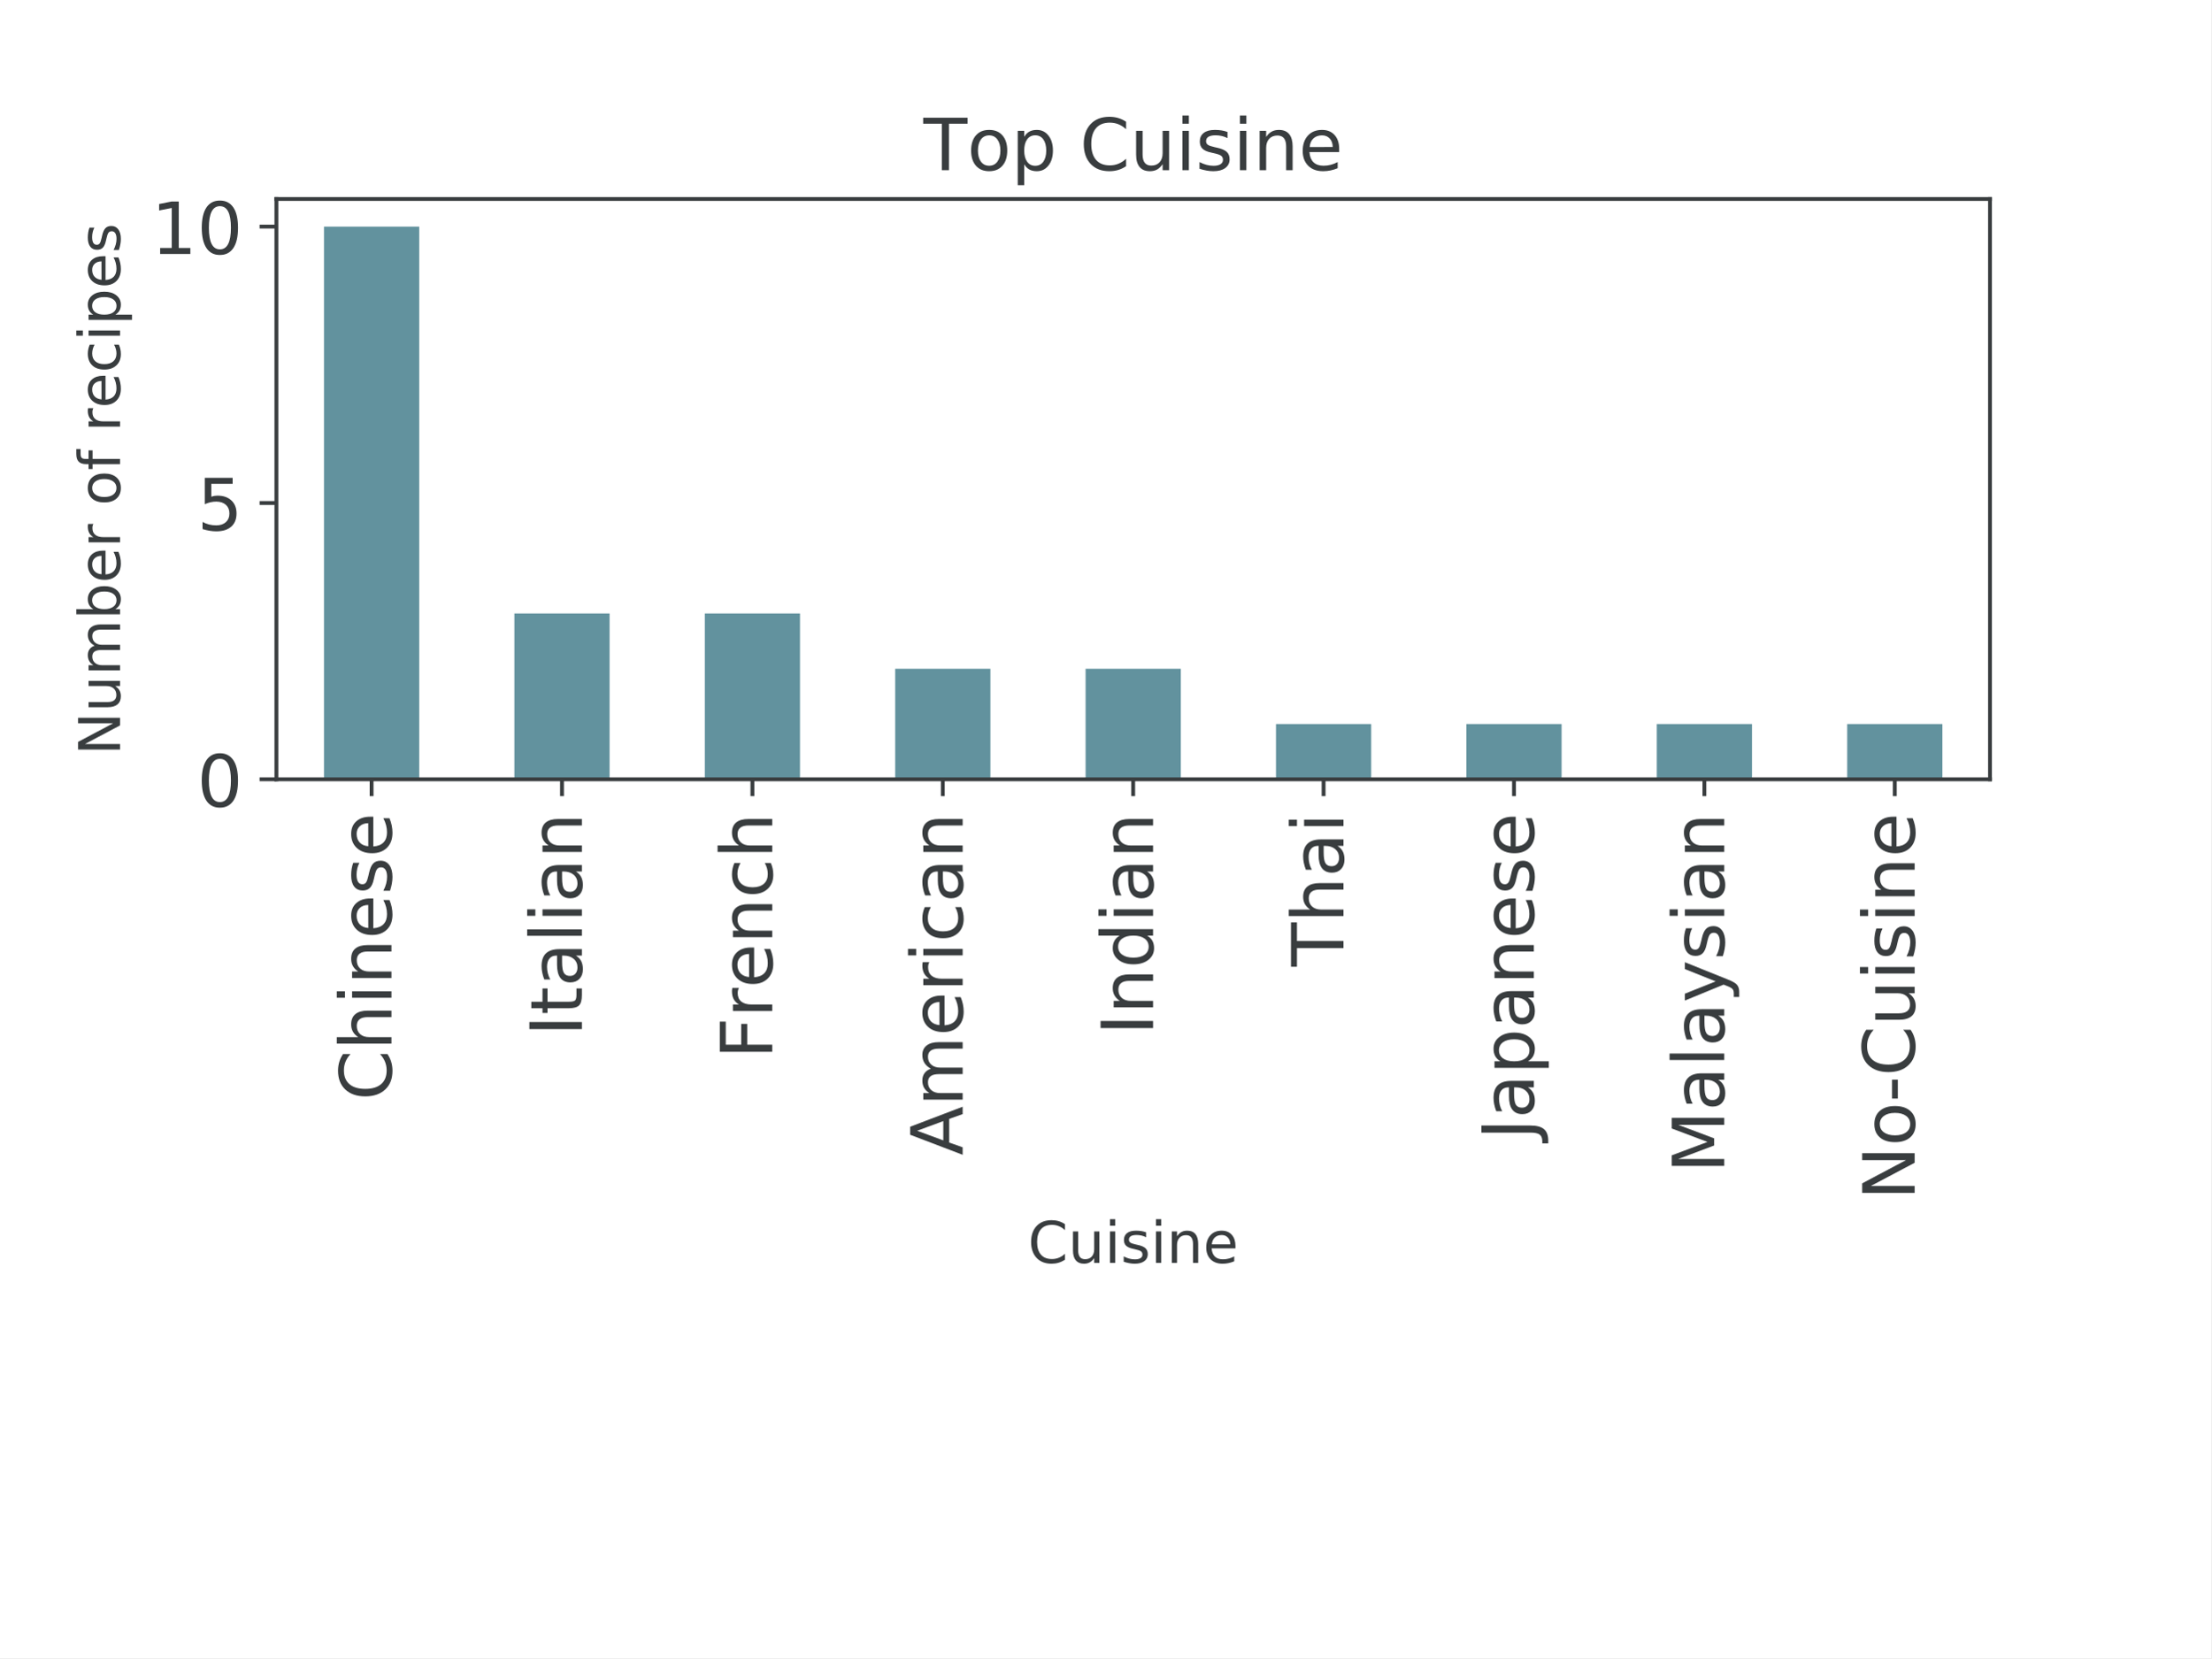
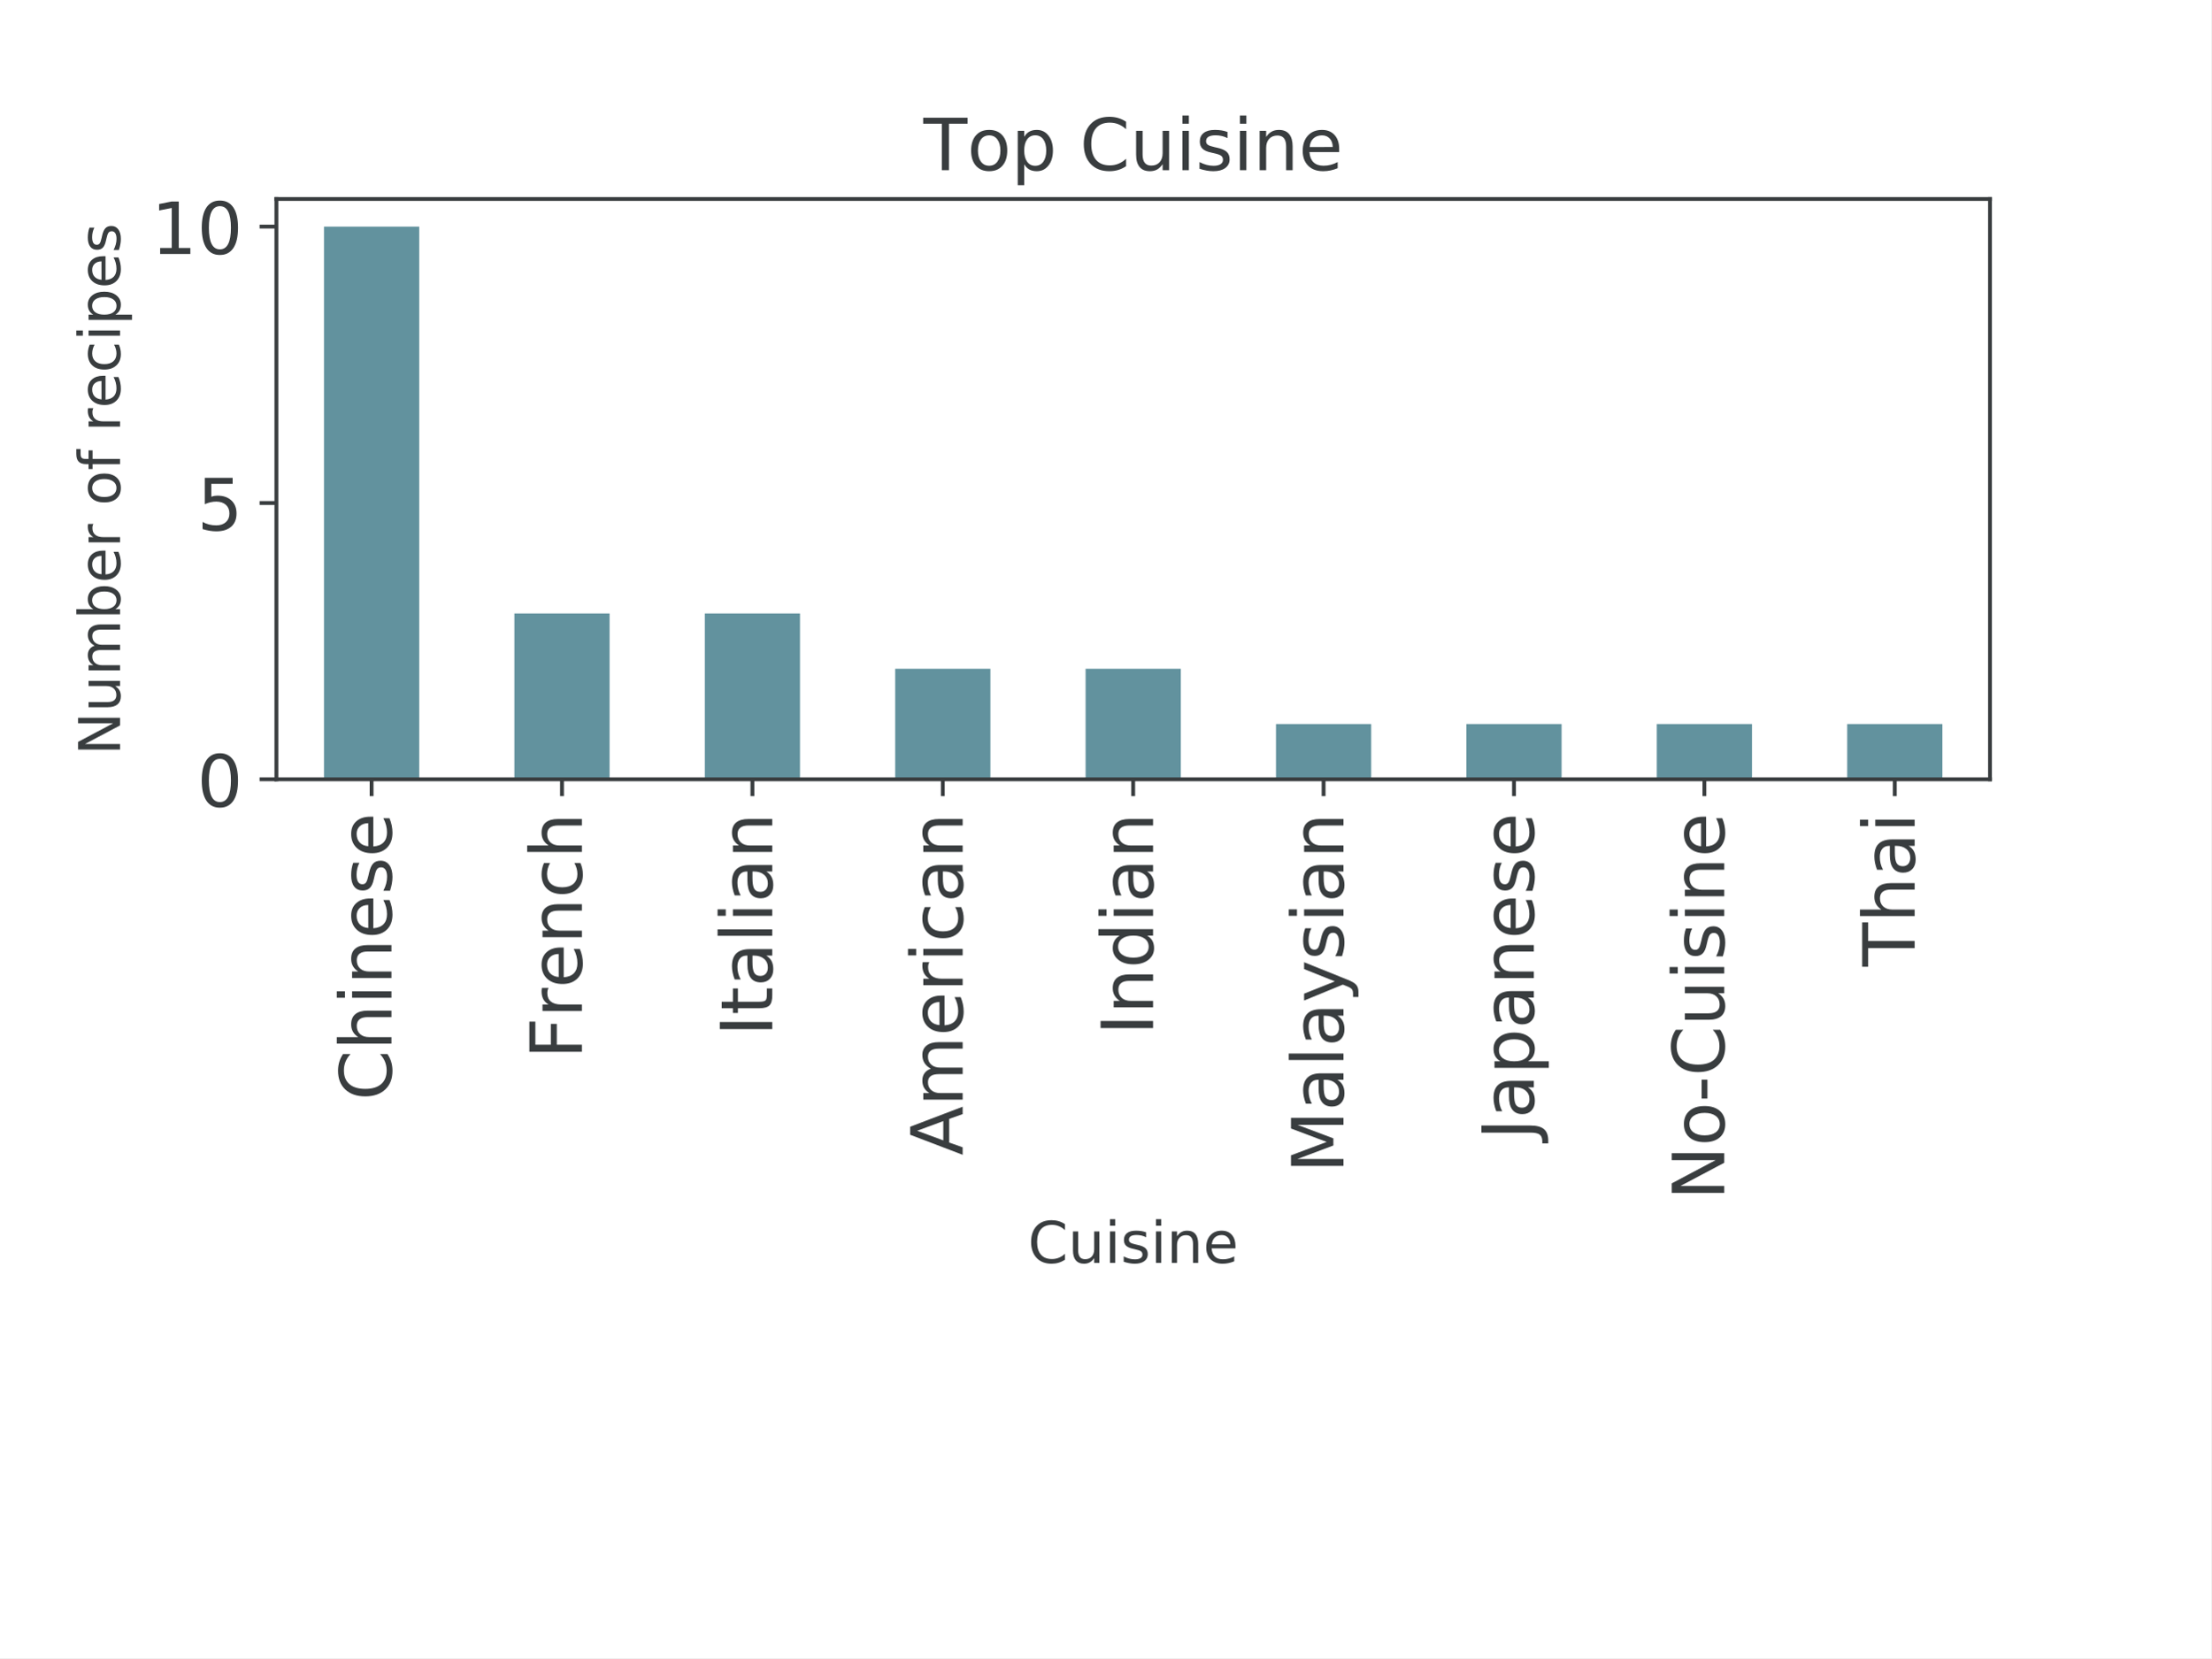
<svg xmlns="http://www.w3.org/2000/svg" xmlns:xlink="http://www.w3.org/1999/xlink" height="345.6pt" version="1.1" viewBox="0 0 460.8 345.6" width="460.8pt">
  <defs>
    <style type="text/css">
*{stroke-linecap:butt;stroke-linejoin:round;}
  </style>
  </defs>
  <g id="figure_1">
    <g id="patch_1">
      <path d="M 0 345.6  L 460.8 345.6  L 460.8 0  L 0 0  z " style="fill:#ffffff;" />
    </g>
    <g id="axes_1">
      <g id="patch_2">
        <path d="M 57.6 162.432  L 414.72 162.432  L 414.72 41.472  L 57.6 41.472  z " style="fill:#ffffff;" />
      </g>
      <g id="patch_3">
-         <path clip-path="url(#pba37430228)" d="M 67.52 162.432  L 87.36 162.432  L 87.36 47.232  L 67.52 47.232  z " style="fill:#62929e;" />
+         <path clip-path="url(#p6a3b2f9d4e)" d="M 67.52 162.432  L 87.36 162.432  L 87.36 47.232  L 67.52 47.232  z " style="fill:#62929e;" />
      </g>
      <g id="patch_4">
-         <path clip-path="url(#pba37430228)" d="M 107.2 162.432  L 127.04 162.432  L 127.04 127.872  L 107.2 127.872  z " style="fill:#62929e;" />
+         <path clip-path="url(#p6a3b2f9d4e)" d="M 107.2 162.432  L 127.04 162.432  L 127.04 127.872  L 107.2 127.872  z " style="fill:#62929e;" />
      </g>
      <g id="patch_5">
-         <path clip-path="url(#pba37430228)" d="M 146.88 162.432  L 166.72 162.432  L 166.72 127.872  L 146.88 127.872  z " style="fill:#62929e;" />
+         <path clip-path="url(#p6a3b2f9d4e)" d="M 146.88 162.432  L 166.72 162.432  L 166.72 127.872  L 146.88 127.872  z " style="fill:#62929e;" />
      </g>
      <g id="patch_6">
-         <path clip-path="url(#pba37430228)" d="M 186.56 162.432  L 206.4 162.432  L 206.4 139.392  L 186.56 139.392  z " style="fill:#62929e;" />
+         <path clip-path="url(#p6a3b2f9d4e)" d="M 186.56 162.432  L 206.4 162.432  L 206.4 139.392  L 186.56 139.392  z " style="fill:#62929e;" />
      </g>
      <g id="patch_7">
-         <path clip-path="url(#pba37430228)" d="M 226.24 162.432  L 246.08 162.432  L 246.08 139.392  L 226.24 139.392  z " style="fill:#62929e;" />
+         <path clip-path="url(#p6a3b2f9d4e)" d="M 226.24 162.432  L 246.08 162.432  L 246.08 139.392  L 226.24 139.392  z " style="fill:#62929e;" />
      </g>
      <g id="patch_8">
-         <path clip-path="url(#pba37430228)" d="M 265.92 162.432  L 285.76 162.432  L 285.76 150.912  L 265.92 150.912  z " style="fill:#62929e;" />
+         <path clip-path="url(#p6a3b2f9d4e)" d="M 265.92 162.432  L 285.76 162.432  L 285.76 150.912  L 265.92 150.912  z " style="fill:#62929e;" />
      </g>
      <g id="patch_9">
-         <path clip-path="url(#pba37430228)" d="M 305.6 162.432  L 325.44 162.432  L 325.44 150.912  L 305.6 150.912  z " style="fill:#62929e;" />
+         <path clip-path="url(#p6a3b2f9d4e)" d="M 305.6 162.432  L 325.44 162.432  L 325.44 150.912  L 305.6 150.912  z " style="fill:#62929e;" />
      </g>
      <g id="patch_10">
-         <path clip-path="url(#pba37430228)" d="M 345.28 162.432  L 365.12 162.432  L 365.12 150.912  L 345.28 150.912  z " style="fill:#62929e;" />
+         <path clip-path="url(#p6a3b2f9d4e)" d="M 345.28 162.432  L 365.12 162.432  L 365.12 150.912  L 345.28 150.912  z " style="fill:#62929e;" />
      </g>
      <g id="patch_11">
-         <path clip-path="url(#pba37430228)" d="M 384.96 162.432  L 404.8 162.432  L 404.8 150.912  L 384.96 150.912  z " style="fill:#62929e;" />
+         <path clip-path="url(#p6a3b2f9d4e)" d="M 384.96 162.432  L 404.8 162.432  L 404.8 150.912  L 384.96 150.912  z " style="fill:#62929e;" />
      </g>
      <g id="matplotlib.axis_1">
        <g id="xtick_1">
          <g id="line2d_1">
            <defs>
-               <path d="M 0 0  L 0 3.5  " id="m6c212f9f30" style="stroke:#393d3f;stroke-width:0.8;" />
-             </defs>
-             <g>
-               <use style="fill:#393d3f;stroke:#393d3f;stroke-width:0.8;" x="77.44" xlink:href="#m6c212f9f30" y="162.432" />
+               <path d="M 0 0  L 0 3.5  " id="mdea2ab1d12" style="stroke:#393d3f;stroke-width:0.8;" />
+             </defs>
+             <g>
+               <use style="fill:#393d3f;stroke:#393d3f;stroke-width:0.8;" x="77.44" xlink:href="#mdea2ab1d12" y="162.432" />
            </g>
          </g>
          <g id="text_1">
            <defs>
              <path d="M 64.406 67.281  L 64.406 56.891  Q 59.422 61.531 53.781 63.812  Q 48.141 66.109 41.797 66.109  Q 29.297 66.109 22.656 58.469  Q 16.016 50.828 16.016 36.375  Q 16.016 21.969 22.656 14.328  Q 29.297 6.688 41.797 6.688  Q 48.141 6.688 53.781 8.984  Q 59.422 11.281 64.406 15.922  L 64.406 5.609  Q 59.234 2.094 53.438 0.328  Q 47.656 -1.422 41.219 -1.422  Q 24.656 -1.422 15.125 8.703  Q 5.609 18.844 5.609 36.375  Q 5.609 53.953 15.125 64.078  Q 24.656 74.219 41.219 74.219  Q 47.75 74.219 53.531 72.484  Q 59.328 70.75 64.406 67.281  z " id="DejaVuSans-67" />
              <path d="M 54.891 33.016  L 54.891 0  L 45.906 0  L 45.906 32.719  Q 45.906 40.484 42.875 44.328  Q 39.844 48.188 33.797 48.188  Q 26.516 48.188 22.312 43.547  Q 18.109 38.922 18.109 30.906  L 18.109 0  L 9.078 0  L 9.078 75.984  L 18.109 75.984  L 18.109 46.188  Q 21.344 51.125 25.703 53.562  Q 30.078 56 35.797 56  Q 45.219 56 50.047 50.172  Q 54.891 44.344 54.891 33.016  z " id="DejaVuSans-104" />
              <path d="M 9.422 54.688  L 18.406 54.688  L 18.406 0  L 9.422 0  z M 9.422 75.984  L 18.406 75.984  L 18.406 64.594  L 9.422 64.594  z " id="DejaVuSans-105" />
              <path d="M 54.891 33.016  L 54.891 0  L 45.906 0  L 45.906 32.719  Q 45.906 40.484 42.875 44.328  Q 39.844 48.188 33.797 48.188  Q 26.516 48.188 22.312 43.547  Q 18.109 38.922 18.109 30.906  L 18.109 0  L 9.078 0  L 9.078 54.688  L 18.109 54.688  L 18.109 46.188  Q 21.344 51.125 25.703 53.562  Q 30.078 56 35.797 56  Q 45.219 56 50.047 50.172  Q 54.891 44.344 54.891 33.016  z " id="DejaVuSans-110" />
              <path d="M 56.203 29.594  L 56.203 25.203  L 14.891 25.203  Q 15.484 15.922 20.484 11.062  Q 25.484 6.203 34.422 6.203  Q 39.594 6.203 44.453 7.469  Q 49.312 8.734 54.109 11.281  L 54.109 2.781  Q 49.266 0.734 44.188 -0.344  Q 39.109 -1.422 33.891 -1.422  Q 20.797 -1.422 13.156 6.188  Q 5.516 13.812 5.516 26.812  Q 5.516 40.234 12.766 48.109  Q 20.016 56 32.328 56  Q 43.359 56 49.781 48.891  Q 56.203 41.797 56.203 29.594  z M 47.219 32.234  Q 47.125 39.594 43.094 43.984  Q 39.062 48.391 32.422 48.391  Q 24.906 48.391 20.391 44.141  Q 15.875 39.891 15.188 32.172  z " id="DejaVuSans-101" />
              <path d="M 44.281 53.078  L 44.281 44.578  Q 40.484 46.531 36.375 47.5  Q 32.281 48.484 27.875 48.484  Q 21.188 48.484 17.844 46.438  Q 14.5 44.391 14.5 40.281  Q 14.5 37.156 16.891 35.375  Q 19.281 33.594 26.516 31.984  L 29.594 31.297  Q 39.156 29.25 43.188 25.516  Q 47.219 21.781 47.219 15.094  Q 47.219 7.469 41.188 3.016  Q 35.156 -1.422 24.609 -1.422  Q 20.219 -1.422 15.453 -0.562  Q 10.688 0.297 5.422 2  L 5.422 11.281  Q 10.406 8.688 15.234 7.391  Q 20.062 6.109 24.812 6.109  Q 31.156 6.109 34.562 8.281  Q 37.984 10.453 37.984 14.406  Q 37.984 18.062 35.516 20.016  Q 33.062 21.969 24.703 23.781  L 21.578 24.516  Q 13.234 26.266 9.516 29.906  Q 5.812 33.547 5.812 39.891  Q 5.812 47.609 11.281 51.797  Q 16.75 56 26.812 56  Q 31.781 56 36.172 55.266  Q 40.578 54.547 44.281 53.078  z " id="DejaVuSans-115" />
            </defs>
            <g style="fill:#393d3f;" transform="translate(81.57906 229.3593)rotate(-90)scale(0.15 -0.15)">
              <use xlink:href="#DejaVuSans-67" />
              <use x="69.824" xlink:href="#DejaVuSans-104" />
              <use x="133.203" xlink:href="#DejaVuSans-105" />
              <use x="160.986" xlink:href="#DejaVuSans-110" />
              <use x="224.365" xlink:href="#DejaVuSans-101" />
              <use x="285.889" xlink:href="#DejaVuSans-115" />
              <use x="337.988" xlink:href="#DejaVuSans-101" />
            </g>
          </g>
        </g>
        <g id="xtick_2">
          <g id="line2d_2">
            <g>
-               <use style="fill:#393d3f;stroke:#393d3f;stroke-width:0.8;" x="117.12" xlink:href="#m6c212f9f30" y="162.432" />
+               <use style="fill:#393d3f;stroke:#393d3f;stroke-width:0.8;" x="117.12" xlink:href="#mdea2ab1d12" y="162.432" />
            </g>
          </g>
          <g id="text_2">
+             <defs>
+               <path d="M 9.812 72.906  L 51.703 72.906  L 51.703 64.594  L 19.672 64.594  L 19.672 43.109  L 48.578 43.109  L 48.578 34.812  L 19.672 34.812  L 19.672 0  L 9.812 0  z " id="DejaVuSans-70" />
+               <path d="M 41.109 46.297  Q 39.594 47.172 37.812 47.578  Q 36.031 48 33.891 48  Q 26.266 48 22.188 43.047  Q 18.109 38.094 18.109 28.812  L 18.109 0  L 9.078 0  L 9.078 54.688  L 18.109 54.688  L 18.109 46.188  Q 20.953 51.172 25.484 53.578  Q 30.031 56 36.531 56  Q 37.453 56 38.578 55.875  Q 39.703 55.766 41.062 55.516  z " id="DejaVuSans-114" />
+               <path d="M 48.781 52.594  L 48.781 44.188  Q 44.969 46.297 41.141 47.344  Q 37.312 48.391 33.406 48.391  Q 24.656 48.391 19.812 42.844  Q 14.984 37.312 14.984 27.297  Q 14.984 17.281 19.812 11.734  Q 24.656 6.203 33.406 6.203  Q 37.312 6.203 41.141 7.25  Q 44.969 8.297 48.781 10.406  L 48.781 2.094  Q 45.016 0.344 40.984 -0.531  Q 36.969 -1.422 32.422 -1.422  Q 20.062 -1.422 12.781 6.344  Q 5.516 14.109 5.516 27.297  Q 5.516 40.672 12.859 48.328  Q 20.219 56 33.016 56  Q 37.156 56 41.109 55.141  Q 45.062 54.297 48.781 52.594  z " id="DejaVuSans-99" />
+             </defs>
+             <g style="fill:#393d3f;" transform="translate(121.2591 220.6945)rotate(-90)scale(0.15 -0.15)">
+               <use xlink:href="#DejaVuSans-70" />
+               <use x="57.41" xlink:href="#DejaVuSans-114" />
+               <use x="98.492" xlink:href="#DejaVuSans-101" />
+               <use x="160.016" xlink:href="#DejaVuSans-110" />
+               <use x="223.395" xlink:href="#DejaVuSans-99" />
+               <use x="278.375" xlink:href="#DejaVuSans-104" />
+             </g>
+           </g>
+         </g>
+         <g id="xtick_3">
+           <g id="line2d_3">
+             <g>
+               <use style="fill:#393d3f;stroke:#393d3f;stroke-width:0.8;" x="156.8" xlink:href="#mdea2ab1d12" y="162.432" />
+             </g>
+           </g>
+           <g id="text_3">
            <defs>
              <path d="M 9.812 72.906  L 19.672 72.906  L 19.672 0  L 9.812 0  z " id="DejaVuSans-73" />
              <path d="M 18.312 70.219  L 18.312 54.688  L 36.812 54.688  L 36.812 47.703  L 18.312 47.703  L 18.312 18.016  Q 18.312 11.328 20.141 9.422  Q 21.969 7.516 27.594 7.516  L 36.812 7.516  L 36.812 0  L 27.594 0  Q 17.188 0 13.234 3.875  Q 9.281 7.766 9.281 18.016  L 9.281 47.703  L 2.688 47.703  L 2.688 54.688  L 9.281 54.688  L 9.281 70.219  z " id="DejaVuSans-116" />
              <path d="M 34.281 27.484  Q 23.391 27.484 19.188 25  Q 14.984 22.516 14.984 16.5  Q 14.984 11.719 18.141 8.906  Q 21.297 6.109 26.703 6.109  Q 34.188 6.109 38.703 11.406  Q 43.219 16.703 43.219 25.484  L 43.219 27.484  z M 52.203 31.203  L 52.203 0  L 43.219 0  L 43.219 8.297  Q 40.141 3.328 35.547 0.953  Q 30.953 -1.422 24.312 -1.422  Q 15.922 -1.422 10.953 3.297  Q 6 8.016 6 15.922  Q 6 25.141 12.172 29.828  Q 18.359 34.516 30.609 34.516  L 43.219 34.516  L 43.219 35.406  Q 43.219 41.609 39.141 45  Q 35.062 48.391 27.688 48.391  Q 23 48.391 18.547 47.266  Q 14.109 46.141 10.016 43.891  L 10.016 52.203  Q 14.938 54.109 19.578 55.047  Q 24.219 56 28.609 56  Q 40.484 56 46.344 49.844  Q 52.203 43.703 52.203 31.203  z " id="DejaVuSans-97" />
              <path d="M 9.422 75.984  L 18.406 75.984  L 18.406 0  L 9.422 0  z " id="DejaVuSans-108" />
            </defs>
-             <g style="fill:#393d3f;" transform="translate(121.2591 215.9625)rotate(-90)scale(0.15 -0.15)">
+             <g style="fill:#393d3f;" transform="translate(160.9391 215.9625)rotate(-90)scale(0.15 -0.15)">
              <use xlink:href="#DejaVuSans-73" />
              <use x="29.492" xlink:href="#DejaVuSans-116" />
              <use x="68.701" xlink:href="#DejaVuSans-97" />
              <use x="129.98" xlink:href="#DejaVuSans-108" />
              <use x="157.764" xlink:href="#DejaVuSans-105" />
              <use x="185.547" xlink:href="#DejaVuSans-97" />
              <use x="246.826" xlink:href="#DejaVuSans-110" />
            </g>
          </g>
        </g>
-         <g id="xtick_3">
-           <g id="line2d_3">
-             <g>
-               <use style="fill:#393d3f;stroke:#393d3f;stroke-width:0.8;" x="156.8" xlink:href="#m6c212f9f30" y="162.432" />
-             </g>
-           </g>
-           <g id="text_3">
-             <defs>
-               <path d="M 9.812 72.906  L 51.703 72.906  L 51.703 64.594  L 19.672 64.594  L 19.672 43.109  L 48.578 43.109  L 48.578 34.812  L 19.672 34.812  L 19.672 0  L 9.812 0  z " id="DejaVuSans-70" />
-               <path d="M 41.109 46.297  Q 39.594 47.172 37.812 47.578  Q 36.031 48 33.891 48  Q 26.266 48 22.188 43.047  Q 18.109 38.094 18.109 28.812  L 18.109 0  L 9.078 0  L 9.078 54.688  L 18.109 54.688  L 18.109 46.188  Q 20.953 51.172 25.484 53.578  Q 30.031 56 36.531 56  Q 37.453 56 38.578 55.875  Q 39.703 55.766 41.062 55.516  z " id="DejaVuSans-114" />
-               <path d="M 48.781 52.594  L 48.781 44.188  Q 44.969 46.297 41.141 47.344  Q 37.312 48.391 33.406 48.391  Q 24.656 48.391 19.812 42.844  Q 14.984 37.312 14.984 27.297  Q 14.984 17.281 19.812 11.734  Q 24.656 6.203 33.406 6.203  Q 37.312 6.203 41.141 7.25  Q 44.969 8.297 48.781 10.406  L 48.781 2.094  Q 45.016 0.344 40.984 -0.531  Q 36.969 -1.422 32.422 -1.422  Q 20.062 -1.422 12.781 6.344  Q 5.516 14.109 5.516 27.297  Q 5.516 40.672 12.859 48.328  Q 20.219 56 33.016 56  Q 37.156 56 41.109 55.141  Q 45.062 54.297 48.781 52.594  z " id="DejaVuSans-99" />
-             </defs>
-             <g style="fill:#393d3f;" transform="translate(160.9391 220.6945)rotate(-90)scale(0.15 -0.15)">
-               <use xlink:href="#DejaVuSans-70" />
-               <use x="57.41" xlink:href="#DejaVuSans-114" />
-               <use x="98.492" xlink:href="#DejaVuSans-101" />
-               <use x="160.016" xlink:href="#DejaVuSans-110" />
-               <use x="223.395" xlink:href="#DejaVuSans-99" />
-               <use x="278.375" xlink:href="#DejaVuSans-104" />
-             </g>
-           </g>
-         </g>
        <g id="xtick_4">
          <g id="line2d_4">
            <g>
-               <use style="fill:#393d3f;stroke:#393d3f;stroke-width:0.8;" x="196.48" xlink:href="#m6c212f9f30" y="162.432" />
+               <use style="fill:#393d3f;stroke:#393d3f;stroke-width:0.8;" x="196.48" xlink:href="#mdea2ab1d12" y="162.432" />
            </g>
          </g>
          <g id="text_4">
            <defs>
              <path d="M 34.188 63.188  L 20.797 26.906  L 47.609 26.906  z M 28.609 72.906  L 39.797 72.906  L 67.578 0  L 57.328 0  L 50.688 18.703  L 17.828 18.703  L 11.188 0  L 0.781 0  z " id="DejaVuSans-65" />
              <path d="M 52 44.188  Q 55.375 50.25 60.062 53.125  Q 64.75 56 71.094 56  Q 79.641 56 84.281 50.016  Q 88.922 44.047 88.922 33.016  L 88.922 0  L 79.891 0  L 79.891 32.719  Q 79.891 40.578 77.094 44.375  Q 74.312 48.188 68.609 48.188  Q 61.625 48.188 57.562 43.547  Q 53.516 38.922 53.516 30.906  L 53.516 0  L 44.484 0  L 44.484 32.719  Q 44.484 40.625 41.703 44.406  Q 38.922 48.188 33.109 48.188  Q 26.219 48.188 22.156 43.531  Q 18.109 38.875 18.109 30.906  L 18.109 0  L 9.078 0  L 9.078 54.688  L 18.109 54.688  L 18.109 46.188  Q 21.188 51.219 25.484 53.609  Q 29.781 56 35.688 56  Q 41.656 56 45.828 52.969  Q 50 49.953 52 44.188  z " id="DejaVuSans-109" />
            </defs>
            <g style="fill:#393d3f;" transform="translate(200.6191 240.8133)rotate(-90)scale(0.15 -0.15)">
              <use xlink:href="#DejaVuSans-65" />
              <use x="68.408" xlink:href="#DejaVuSans-109" />
              <use x="165.82" xlink:href="#DejaVuSans-101" />
              <use x="227.344" xlink:href="#DejaVuSans-114" />
              <use x="268.457" xlink:href="#DejaVuSans-105" />
              <use x="296.24" xlink:href="#DejaVuSans-99" />
              <use x="351.221" xlink:href="#DejaVuSans-97" />
              <use x="412.5" xlink:href="#DejaVuSans-110" />
            </g>
          </g>
        </g>
        <g id="xtick_5">
          <g id="line2d_5">
            <g>
-               <use style="fill:#393d3f;stroke:#393d3f;stroke-width:0.8;" x="236.16" xlink:href="#m6c212f9f30" y="162.432" />
+               <use style="fill:#393d3f;stroke:#393d3f;stroke-width:0.8;" x="236.16" xlink:href="#mdea2ab1d12" y="162.432" />
            </g>
          </g>
          <g id="text_5">
            <defs>
              <path d="M 45.406 46.391  L 45.406 75.984  L 54.391 75.984  L 54.391 0  L 45.406 0  L 45.406 8.203  Q 42.578 3.328 38.25 0.953  Q 33.938 -1.422 27.875 -1.422  Q 17.969 -1.422 11.734 6.484  Q 5.516 14.406 5.516 27.297  Q 5.516 40.188 11.734 48.094  Q 17.969 56 27.875 56  Q 33.938 56 38.25 53.625  Q 42.578 51.266 45.406 46.391  z M 14.797 27.297  Q 14.797 17.391 18.875 11.75  Q 22.953 6.109 30.078 6.109  Q 37.203 6.109 41.297 11.75  Q 45.406 17.391 45.406 27.297  Q 45.406 37.203 41.297 42.844  Q 37.203 48.484 30.078 48.484  Q 22.953 48.484 18.875 42.844  Q 14.797 37.203 14.797 27.297  z " id="DejaVuSans-100" />
            </defs>
            <g style="fill:#393d3f;" transform="translate(240.2991 215.7515)rotate(-90)scale(0.15 -0.15)">
              <use xlink:href="#DejaVuSans-73" />
              <use x="29.492" xlink:href="#DejaVuSans-110" />
              <use x="92.871" xlink:href="#DejaVuSans-100" />
              <use x="156.348" xlink:href="#DejaVuSans-105" />
              <use x="184.131" xlink:href="#DejaVuSans-97" />
              <use x="245.41" xlink:href="#DejaVuSans-110" />
            </g>
          </g>
        </g>
        <g id="xtick_6">
          <g id="line2d_6">
            <g>
-               <use style="fill:#393d3f;stroke:#393d3f;stroke-width:0.8;" x="275.84" xlink:href="#m6c212f9f30" y="162.432" />
+               <use style="fill:#393d3f;stroke:#393d3f;stroke-width:0.8;" x="275.84" xlink:href="#mdea2ab1d12" y="162.432" />
            </g>
          </g>
          <g id="text_6">
            <defs>
-               <path d="M -0.297 72.906  L 61.375 72.906  L 61.375 64.594  L 35.5 64.594  L 35.5 0  L 25.594 0  L 25.594 64.594  L -0.297 64.594  z " id="DejaVuSans-84" />
-             </defs>
-             <g style="fill:#393d3f;" transform="translate(279.9791 201.4593)rotate(-90)scale(0.15 -0.15)">
-               <use xlink:href="#DejaVuSans-84" />
-               <use x="61.084" xlink:href="#DejaVuSans-104" />
-               <use x="124.463" xlink:href="#DejaVuSans-97" />
-               <use x="185.742" xlink:href="#DejaVuSans-105" />
+               <path d="M 9.812 72.906  L 24.516 72.906  L 43.109 23.297  L 61.812 72.906  L 76.516 72.906  L 76.516 0  L 66.891 0  L 66.891 64.016  L 48.094 14.016  L 38.188 14.016  L 19.391 64.016  L 19.391 0  L 9.812 0  z " id="DejaVuSans-77" />
+               <path d="M 32.172 -5.078  Q 28.375 -14.844 24.75 -17.812  Q 21.141 -20.797 15.094 -20.797  L 7.906 -20.797  L 7.906 -13.281  L 13.188 -13.281  Q 16.891 -13.281 18.938 -11.516  Q 21 -9.766 23.484 -3.219  L 25.094 0.875  L 2.984 54.688  L 12.5 54.688  L 29.594 11.922  L 46.688 54.688  L 56.203 54.688  z " id="DejaVuSans-121" />
+             </defs>
+             <g style="fill:#393d3f;" transform="translate(279.9791 244.4836)rotate(-90)scale(0.15 -0.15)">
+               <use xlink:href="#DejaVuSans-77" />
+               <use x="86.279" xlink:href="#DejaVuSans-97" />
+               <use x="147.559" xlink:href="#DejaVuSans-108" />
+               <use x="175.342" xlink:href="#DejaVuSans-97" />
+               <use x="236.621" xlink:href="#DejaVuSans-121" />
+               <use x="295.801" xlink:href="#DejaVuSans-115" />
+               <use x="347.9" xlink:href="#DejaVuSans-105" />
+               <use x="375.684" xlink:href="#DejaVuSans-97" />
+               <use x="436.963" xlink:href="#DejaVuSans-110" />
            </g>
          </g>
        </g>
        <g id="xtick_7">
          <g id="line2d_7">
            <g>
-               <use style="fill:#393d3f;stroke:#393d3f;stroke-width:0.8;" x="315.52" xlink:href="#m6c212f9f30" y="162.432" />
+               <use style="fill:#393d3f;stroke:#393d3f;stroke-width:0.8;" x="315.52" xlink:href="#mdea2ab1d12" y="162.432" />
            </g>
          </g>
          <g id="text_7">
            <defs>
              <path d="M 9.812 72.906  L 19.672 72.906  L 19.672 5.078  Q 19.672 -8.109 14.672 -14.062  Q 9.672 -20.016 -1.422 -20.016  L -5.172 -20.016  L -5.172 -11.719  L -2.094 -11.719  Q 4.438 -11.719 7.125 -8.047  Q 9.812 -4.391 9.812 5.078  z " id="DejaVuSans-74" />
              <path d="M 18.109 8.203  L 18.109 -20.797  L 9.078 -20.797  L 9.078 54.688  L 18.109 54.688  L 18.109 46.391  Q 20.953 51.266 25.266 53.625  Q 29.594 56 35.594 56  Q 45.562 56 51.781 48.094  Q 58.016 40.188 58.016 27.297  Q 58.016 14.406 51.781 6.484  Q 45.562 -1.422 35.594 -1.422  Q 29.594 -1.422 25.266 0.953  Q 20.953 3.328 18.109 8.203  z M 48.688 27.297  Q 48.688 37.203 44.609 42.844  Q 40.531 48.484 33.406 48.484  Q 26.266 48.484 22.188 42.844  Q 18.109 37.203 18.109 27.297  Q 18.109 17.391 22.188 11.75  Q 26.266 6.109 33.406 6.109  Q 40.531 6.109 44.609 11.75  Q 48.688 17.391 48.688 27.297  z " id="DejaVuSans-112" />
            </defs>
            <g style="fill:#393d3f;" transform="translate(319.6591 237.5437)rotate(-90)scale(0.15 -0.15)">
              <use xlink:href="#DejaVuSans-74" />
              <use x="29.492" xlink:href="#DejaVuSans-97" />
              <use x="90.771" xlink:href="#DejaVuSans-112" />
              <use x="154.248" xlink:href="#DejaVuSans-97" />
              <use x="215.527" xlink:href="#DejaVuSans-110" />
              <use x="278.906" xlink:href="#DejaVuSans-101" />
              <use x="340.43" xlink:href="#DejaVuSans-115" />
              <use x="392.529" xlink:href="#DejaVuSans-101" />
            </g>
          </g>
        </g>
        <g id="xtick_8">
          <g id="line2d_8">
            <g>
-               <use style="fill:#393d3f;stroke:#393d3f;stroke-width:0.8;" x="355.2" xlink:href="#m6c212f9f30" y="162.432" />
+               <use style="fill:#393d3f;stroke:#393d3f;stroke-width:0.8;" x="355.2" xlink:href="#mdea2ab1d12" y="162.432" />
            </g>
          </g>
          <g id="text_8">
-             <defs>
-               <path d="M 9.812 72.906  L 24.516 72.906  L 43.109 23.297  L 61.812 72.906  L 76.516 72.906  L 76.516 0  L 66.891 0  L 66.891 64.016  L 48.094 14.016  L 38.188 14.016  L 19.391 64.016  L 19.391 0  L 9.812 0  z " id="DejaVuSans-77" />
-               <path d="M 32.172 -5.078  Q 28.375 -14.844 24.75 -17.812  Q 21.141 -20.797 15.094 -20.797  L 7.906 -20.797  L 7.906 -13.281  L 13.188 -13.281  Q 16.891 -13.281 18.938 -11.516  Q 21 -9.766 23.484 -3.219  L 25.094 0.875  L 2.984 54.688  L 12.5 54.688  L 29.594 11.922  L 46.688 54.688  L 56.203 54.688  z " id="DejaVuSans-121" />
-             </defs>
-             <g style="fill:#393d3f;" transform="translate(359.3391 244.4836)rotate(-90)scale(0.15 -0.15)">
-               <use xlink:href="#DejaVuSans-77" />
-               <use x="86.279" xlink:href="#DejaVuSans-97" />
-               <use x="147.559" xlink:href="#DejaVuSans-108" />
-               <use x="175.342" xlink:href="#DejaVuSans-97" />
-               <use x="236.621" xlink:href="#DejaVuSans-121" />
-               <use x="295.801" xlink:href="#DejaVuSans-115" />
-               <use x="347.9" xlink:href="#DejaVuSans-105" />
-               <use x="375.684" xlink:href="#DejaVuSans-97" />
-               <use x="436.963" xlink:href="#DejaVuSans-110" />
-             </g>
-           </g>
-         </g>
-         <g id="xtick_9">
-           <g id="line2d_9">
-             <g>
-               <use style="fill:#393d3f;stroke:#393d3f;stroke-width:0.8;" x="394.88" xlink:href="#m6c212f9f30" y="162.432" />
-             </g>
-           </g>
-           <g id="text_9">
            <defs>
              <path d="M 9.812 72.906  L 23.094 72.906  L 55.422 11.922  L 55.422 72.906  L 64.984 72.906  L 64.984 0  L 51.703 0  L 19.391 60.984  L 19.391 0  L 9.812 0  z " id="DejaVuSans-78" />
              <path d="M 30.609 48.391  Q 23.391 48.391 19.188 42.75  Q 14.984 37.109 14.984 27.297  Q 14.984 17.484 19.156 11.844  Q 23.344 6.203 30.609 6.203  Q 37.797 6.203 41.984 11.859  Q 46.188 17.531 46.188 27.297  Q 46.188 37.016 41.984 42.703  Q 37.797 48.391 30.609 48.391  z M 30.609 56  Q 42.328 56 49.016 48.375  Q 55.719 40.766 55.719 27.297  Q 55.719 13.875 49.016 6.219  Q 42.328 -1.422 30.609 -1.422  Q 18.844 -1.422 12.172 6.219  Q 5.516 13.875 5.516 27.297  Q 5.516 40.766 12.172 48.375  Q 18.844 56 30.609 56  z " id="DejaVuSans-111" />
              <path d="M 4.891 31.391  L 31.203 31.391  L 31.203 23.391  L 4.891 23.391  z " id="DejaVuSans-45" />
              <path d="M 8.5 21.578  L 8.5 54.688  L 17.484 54.688  L 17.484 21.922  Q 17.484 14.156 20.5 10.266  Q 23.531 6.391 29.594 6.391  Q 36.859 6.391 41.078 11.031  Q 45.312 15.672 45.312 23.688  L 45.312 54.688  L 54.297 54.688  L 54.297 0  L 45.312 0  L 45.312 8.406  Q 42.047 3.422 37.719 1  Q 33.406 -1.422 27.688 -1.422  Q 18.266 -1.422 13.375 4.438  Q 8.5 10.297 8.5 21.578  z M 31.109 56  z " id="DejaVuSans-117" />
            </defs>
-             <g style="fill:#393d3f;" transform="translate(399.0191 250.1109)rotate(-90)scale(0.15 -0.15)">
+             <g style="fill:#393d3f;" transform="translate(359.3391 250.1109)rotate(-90)scale(0.15 -0.15)">
              <use xlink:href="#DejaVuSans-78" />
              <use x="74.805" xlink:href="#DejaVuSans-111" />
              <use x="136.002" xlink:href="#DejaVuSans-45" />
              <use x="172.086" xlink:href="#DejaVuSans-67" />
              <use x="241.91" xlink:href="#DejaVuSans-117" />
              <use x="305.289" xlink:href="#DejaVuSans-105" />
              <use x="333.072" xlink:href="#DejaVuSans-115" />
              <use x="385.172" xlink:href="#DejaVuSans-105" />
              <use x="412.955" xlink:href="#DejaVuSans-110" />
              <use x="476.334" xlink:href="#DejaVuSans-101" />
            </g>
          </g>
        </g>
+         <g id="xtick_9">
+           <g id="line2d_9">
+             <g>
+               <use style="fill:#393d3f;stroke:#393d3f;stroke-width:0.8;" x="394.88" xlink:href="#mdea2ab1d12" y="162.432" />
+             </g>
+           </g>
+           <g id="text_9">
+             <defs>
+               <path d="M -0.297 72.906  L 61.375 72.906  L 61.375 64.594  L 35.5 64.594  L 35.5 0  L 25.594 0  L 25.594 64.594  L -0.297 64.594  z " id="DejaVuSans-84" />
+             </defs>
+             <g style="fill:#393d3f;" transform="translate(399.0191 201.4593)rotate(-90)scale(0.15 -0.15)">
+               <use xlink:href="#DejaVuSans-84" />
+               <use x="61.084" xlink:href="#DejaVuSans-104" />
+               <use x="124.463" xlink:href="#DejaVuSans-97" />
+               <use x="185.742" xlink:href="#DejaVuSans-105" />
+             </g>
+           </g>
+         </g>
        <g id="text_10">
          <g style="fill:#393d3f;" transform="translate(214.2141 263.229)scale(0.12 -0.12)">
            <use xlink:href="#DejaVuSans-67" />
            <use x="69.824" xlink:href="#DejaVuSans-117" />
            <use x="133.203" xlink:href="#DejaVuSans-105" />
            <use x="160.986" xlink:href="#DejaVuSans-115" />
            <use x="213.086" xlink:href="#DejaVuSans-105" />
            <use x="240.869" xlink:href="#DejaVuSans-110" />
            <use x="304.248" xlink:href="#DejaVuSans-101" />
          </g>
        </g>
      </g>
      <g id="matplotlib.axis_2">
        <g id="ytick_1">
          <g id="line2d_10">
            <defs>
-               <path d="M 0 0  L -3.5 0  " id="mfee1e060b1" style="stroke:#393d3f;stroke-width:0.8;" />
-             </defs>
-             <g>
-               <use style="fill:#393d3f;stroke:#393d3f;stroke-width:0.8;" x="57.6" xlink:href="#mfee1e060b1" y="162.432" />
+               <path d="M 0 0  L -3.5 0  " id="m7073b6ffa0" style="stroke:#393d3f;stroke-width:0.8;" />
+             </defs>
+             <g>
+               <use style="fill:#393d3f;stroke:#393d3f;stroke-width:0.8;" x="57.6" xlink:href="#m7073b6ffa0" y="162.432" />
            </g>
          </g>
          <g id="text_11">
            <defs>
              <path d="M 31.781 66.406  Q 24.172 66.406 20.328 58.906  Q 16.5 51.422 16.5 36.375  Q 16.5 21.391 20.328 13.891  Q 24.172 6.391 31.781 6.391  Q 39.453 6.391 43.281 13.891  Q 47.125 21.391 47.125 36.375  Q 47.125 51.422 43.281 58.906  Q 39.453 66.406 31.781 66.406  z M 31.781 74.219  Q 44.047 74.219 50.516 64.516  Q 56.984 54.828 56.984 36.375  Q 56.984 17.969 50.516 8.266  Q 44.047 -1.422 31.781 -1.422  Q 19.531 -1.422 13.062 8.266  Q 6.594 17.969 6.594 36.375  Q 6.594 54.828 13.062 64.516  Q 19.531 74.219 31.781 74.219  z " id="DejaVuSans-48" />
            </defs>
            <g style="fill:#393d3f;" transform="translate(41.05625 168.1308)scale(0.15 -0.15)">
              <use xlink:href="#DejaVuSans-48" />
            </g>
          </g>
        </g>
        <g id="ytick_2">
          <g id="line2d_11">
            <g>
-               <use style="fill:#393d3f;stroke:#393d3f;stroke-width:0.8;" x="57.6" xlink:href="#mfee1e060b1" y="104.832" />
+               <use style="fill:#393d3f;stroke:#393d3f;stroke-width:0.8;" x="57.6" xlink:href="#m7073b6ffa0" y="104.832" />
            </g>
          </g>
          <g id="text_12">
            <defs>
              <path d="M 10.797 72.906  L 49.516 72.906  L 49.516 64.594  L 19.828 64.594  L 19.828 46.734  Q 21.969 47.469 24.109 47.828  Q 26.266 48.188 28.422 48.188  Q 40.625 48.188 47.75 41.5  Q 54.891 34.812 54.891 23.391  Q 54.891 11.625 47.562 5.094  Q 40.234 -1.422 26.906 -1.422  Q 22.312 -1.422 17.547 -0.641  Q 12.797 0.141 7.719 1.703  L 7.719 11.625  Q 12.109 9.234 16.797 8.062  Q 21.484 6.891 26.703 6.891  Q 35.156 6.891 40.078 11.328  Q 45.016 15.766 45.016 23.391  Q 45.016 31 40.078 35.438  Q 35.156 39.891 26.703 39.891  Q 22.75 39.891 18.812 39.016  Q 14.891 38.141 10.797 36.281  z " id="DejaVuSans-53" />
            </defs>
            <g style="fill:#393d3f;" transform="translate(41.05625 110.5308)scale(0.15 -0.15)">
              <use xlink:href="#DejaVuSans-53" />
            </g>
          </g>
        </g>
        <g id="ytick_3">
          <g id="line2d_12">
            <g>
-               <use style="fill:#393d3f;stroke:#393d3f;stroke-width:0.8;" x="57.6" xlink:href="#mfee1e060b1" y="47.232" />
+               <use style="fill:#393d3f;stroke:#393d3f;stroke-width:0.8;" x="57.6" xlink:href="#m7073b6ffa0" y="47.232" />
            </g>
          </g>
          <g id="text_13">
            <defs>
              <path d="M 12.406 8.297  L 28.516 8.297  L 28.516 63.922  L 10.984 60.406  L 10.984 69.391  L 28.422 72.906  L 38.281 72.906  L 38.281 8.297  L 54.391 8.297  L 54.391 0  L 12.406 0  z " id="DejaVuSans-49" />
            </defs>
            <g style="fill:#393d3f;" transform="translate(31.5125 52.93083)scale(0.15 -0.15)">
              <use xlink:href="#DejaVuSans-49" />
              <use x="63.623" xlink:href="#DejaVuSans-48" />
            </g>
          </g>
        </g>
        <g id="text_14">
          <defs>
            <path d="M 48.688 27.297  Q 48.688 37.203 44.609 42.844  Q 40.531 48.484 33.406 48.484  Q 26.266 48.484 22.188 42.844  Q 18.109 37.203 18.109 27.297  Q 18.109 17.391 22.188 11.75  Q 26.266 6.109 33.406 6.109  Q 40.531 6.109 44.609 11.75  Q 48.688 17.391 48.688 27.297  z M 18.109 46.391  Q 20.953 51.266 25.266 53.625  Q 29.594 56 35.594 56  Q 45.562 56 51.781 48.094  Q 58.016 40.188 58.016 27.297  Q 58.016 14.406 51.781 6.484  Q 45.562 -1.422 35.594 -1.422  Q 29.594 -1.422 25.266 0.953  Q 20.953 3.328 18.109 8.203  L 18.109 0  L 9.078 0  L 9.078 75.984  L 18.109 75.984  z " id="DejaVuSans-98" />
            <path id="DejaVuSans-32" />
            <path d="M 37.109 75.984  L 37.109 68.5  L 28.516 68.5  Q 23.688 68.5 21.797 66.547  Q 19.922 64.594 19.922 59.516  L 19.922 54.688  L 34.719 54.688  L 34.719 47.703  L 19.922 47.703  L 19.922 0  L 10.891 0  L 10.891 47.703  L 2.297 47.703  L 2.297 54.688  L 10.891 54.688  L 10.891 58.5  Q 10.891 67.625 15.141 71.797  Q 19.391 75.984 28.609 75.984  z " id="DejaVuSans-102" />
          </defs>
          <g style="fill:#393d3f;" transform="translate(25.01687 157.4014)rotate(-90)scale(0.12 -0.12)">
            <use xlink:href="#DejaVuSans-78" />
            <use x="74.805" xlink:href="#DejaVuSans-117" />
            <use x="138.184" xlink:href="#DejaVuSans-109" />
            <use x="235.596" xlink:href="#DejaVuSans-98" />
            <use x="299.072" xlink:href="#DejaVuSans-101" />
            <use x="360.596" xlink:href="#DejaVuSans-114" />
            <use x="401.709" xlink:href="#DejaVuSans-32" />
            <use x="433.496" xlink:href="#DejaVuSans-111" />
            <use x="494.678" xlink:href="#DejaVuSans-102" />
            <use x="529.883" xlink:href="#DejaVuSans-32" />
            <use x="561.67" xlink:href="#DejaVuSans-114" />
            <use x="602.752" xlink:href="#DejaVuSans-101" />
            <use x="664.275" xlink:href="#DejaVuSans-99" />
            <use x="719.256" xlink:href="#DejaVuSans-105" />
            <use x="747.039" xlink:href="#DejaVuSans-112" />
            <use x="810.516" xlink:href="#DejaVuSans-101" />
            <use x="872.039" xlink:href="#DejaVuSans-115" />
          </g>
        </g>
      </g>
      <g id="patch_12">
        <path d="M 57.6 162.432  L 57.6 41.472  " style="fill:none;stroke:#393d3f;stroke-linecap:square;stroke-linejoin:miter;stroke-width:0.8;" />
      </g>
      <g id="patch_13">
        <path d="M 414.72 162.432  L 414.72 41.472  " style="fill:none;stroke:#393d3f;stroke-linecap:square;stroke-linejoin:miter;stroke-width:0.8;" />
      </g>
      <g id="patch_14">
        <path d="M 57.6 162.432  L 414.72 162.432  " style="fill:none;stroke:#393d3f;stroke-linecap:square;stroke-linejoin:miter;stroke-width:0.8;" />
      </g>
      <g id="patch_15">
        <path d="M 57.6 41.472  L 414.72 41.472  " style="fill:none;stroke:#393d3f;stroke-linecap:square;stroke-linejoin:miter;stroke-width:0.8;" />
      </g>
      <g id="text_15">
        <g style="fill:#393d3f;" transform="translate(192.4327 35.472)scale(0.15 -0.15)">
          <use xlink:href="#DejaVuSans-84" />
          <use x="60.818" xlink:href="#DejaVuSans-111" />
          <use x="122" xlink:href="#DejaVuSans-112" />
          <use x="185.477" xlink:href="#DejaVuSans-32" />
          <use x="217.264" xlink:href="#DejaVuSans-67" />
          <use x="287.088" xlink:href="#DejaVuSans-117" />
          <use x="350.467" xlink:href="#DejaVuSans-105" />
          <use x="378.25" xlink:href="#DejaVuSans-115" />
          <use x="430.35" xlink:href="#DejaVuSans-105" />
          <use x="458.133" xlink:href="#DejaVuSans-110" />
          <use x="521.512" xlink:href="#DejaVuSans-101" />
        </g>
      </g>
    </g>
  </g>
  <defs>
-     <clipPath id="pba37430228">
+     <clipPath id="p6a3b2f9d4e">
      <rect height="120.96" width="357.12" x="57.6" y="41.472" />
    </clipPath>
  </defs>
</svg>
